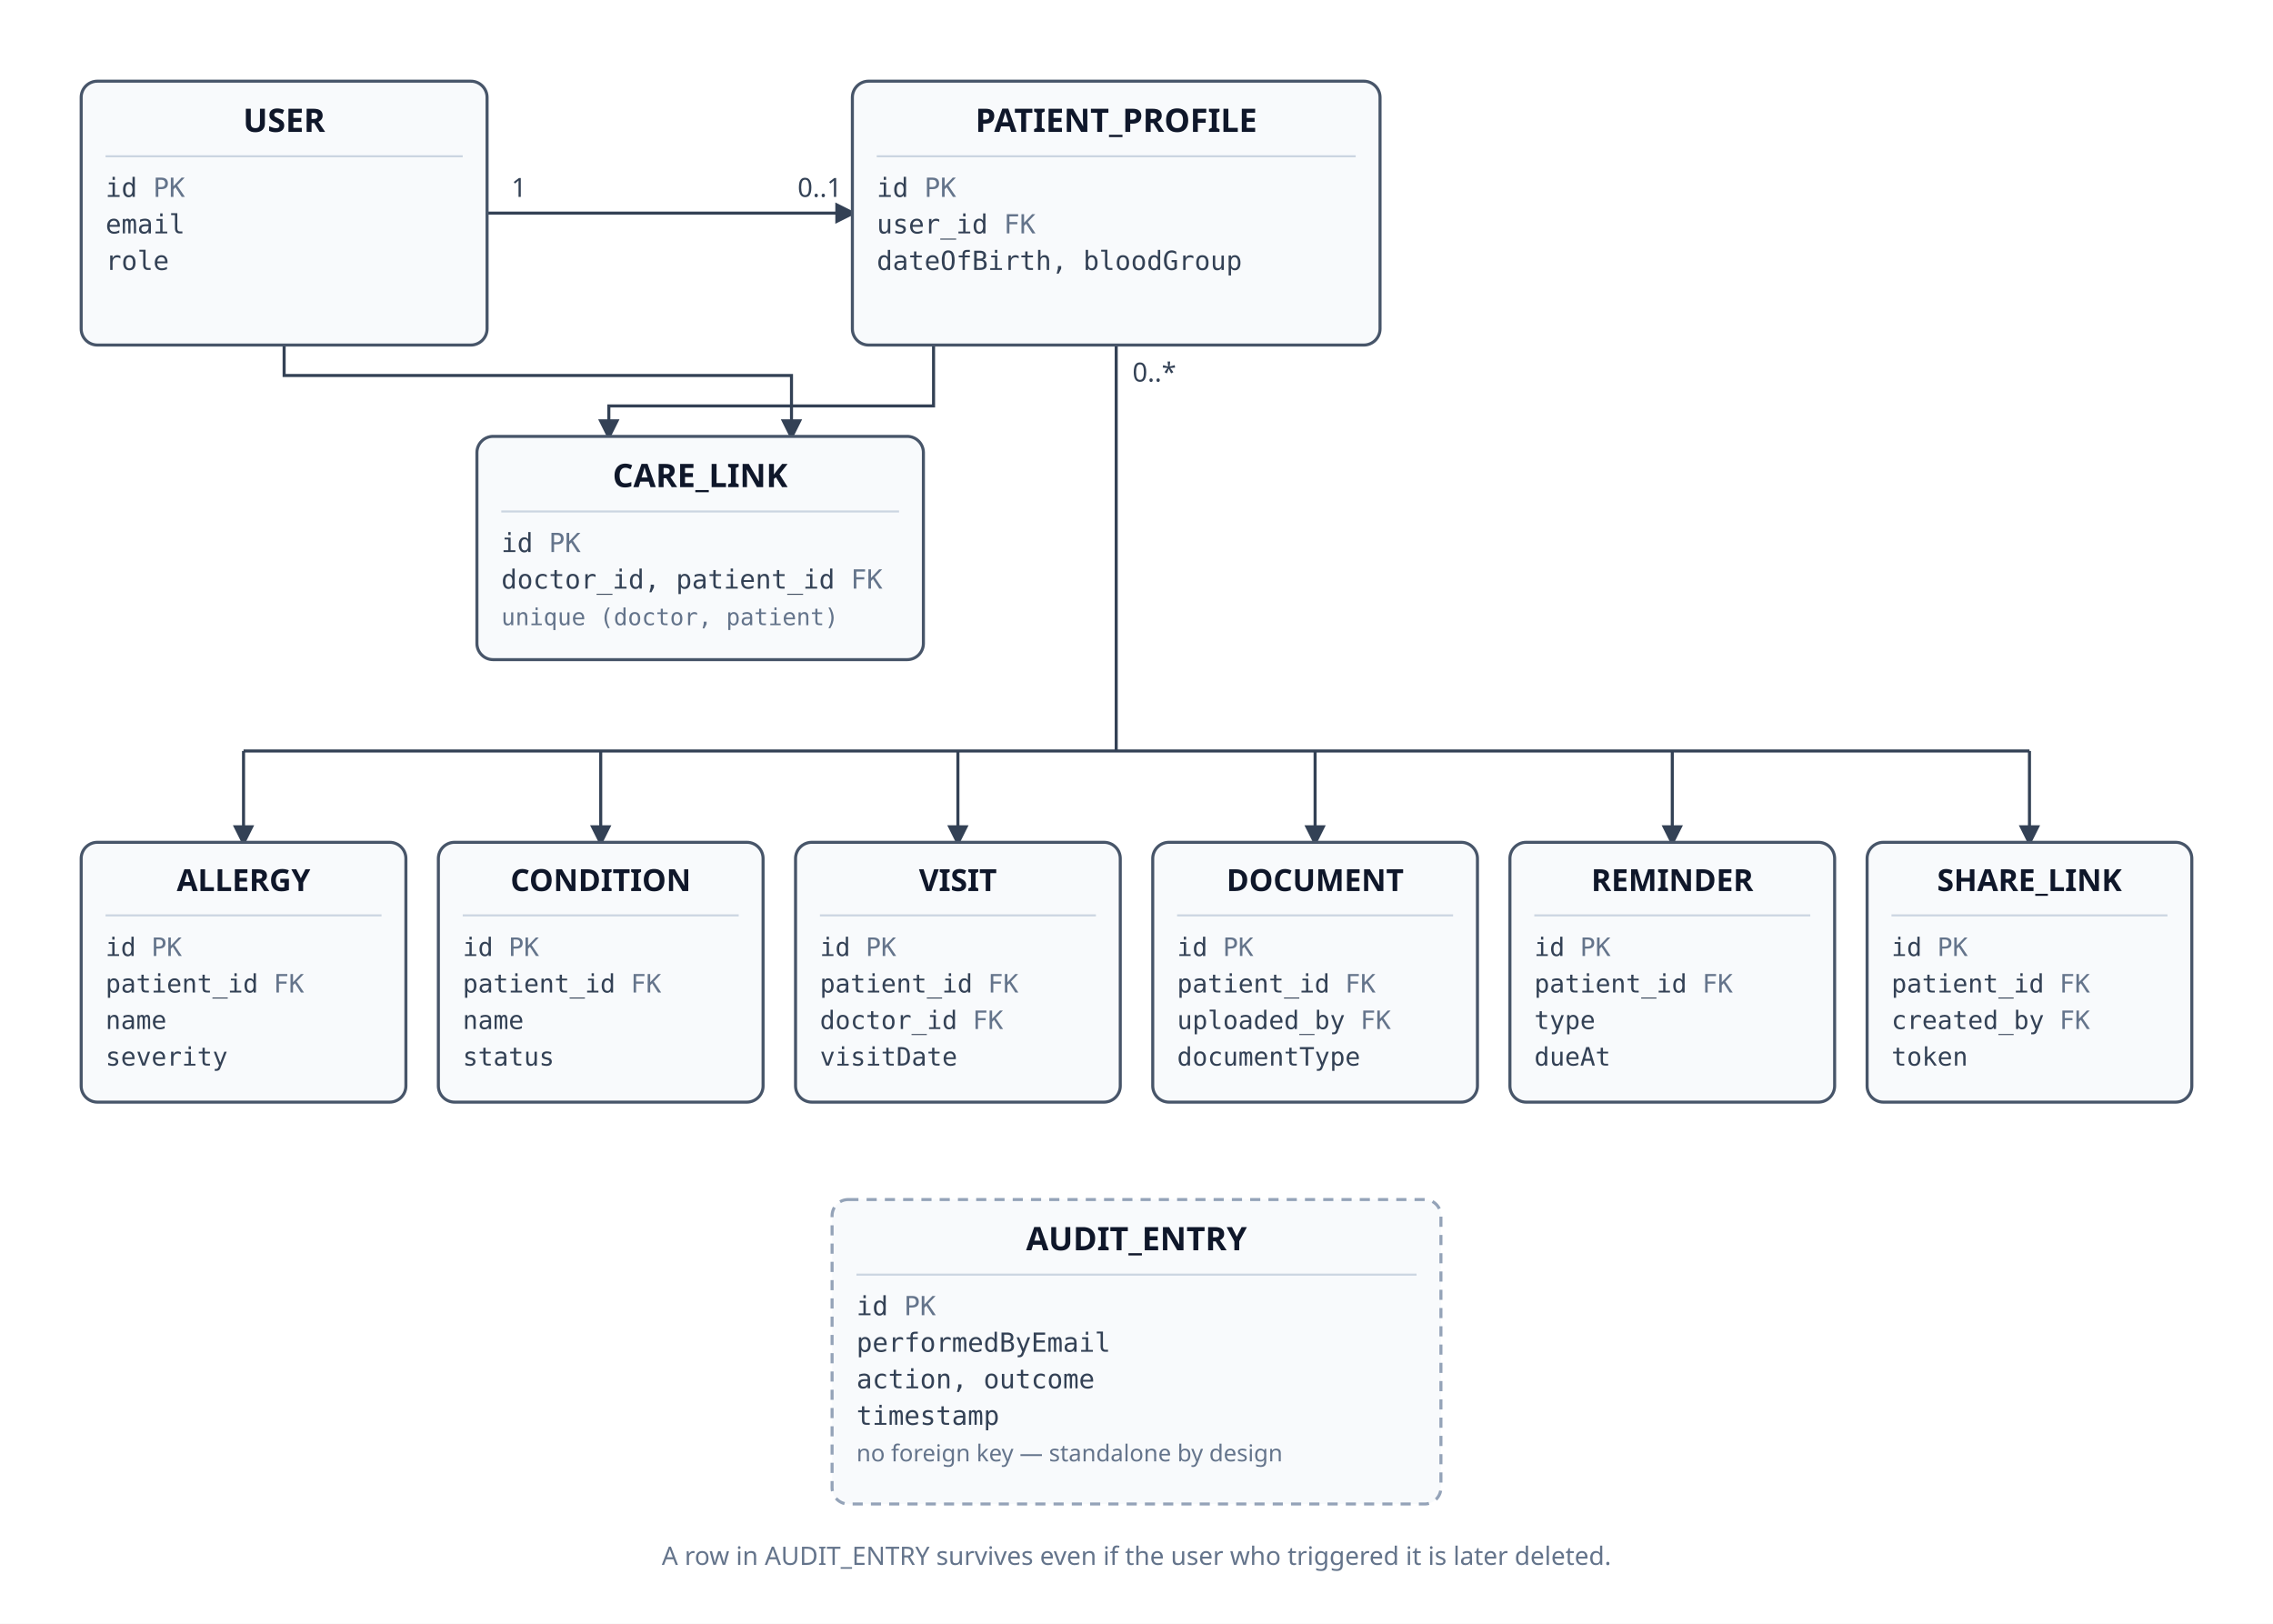
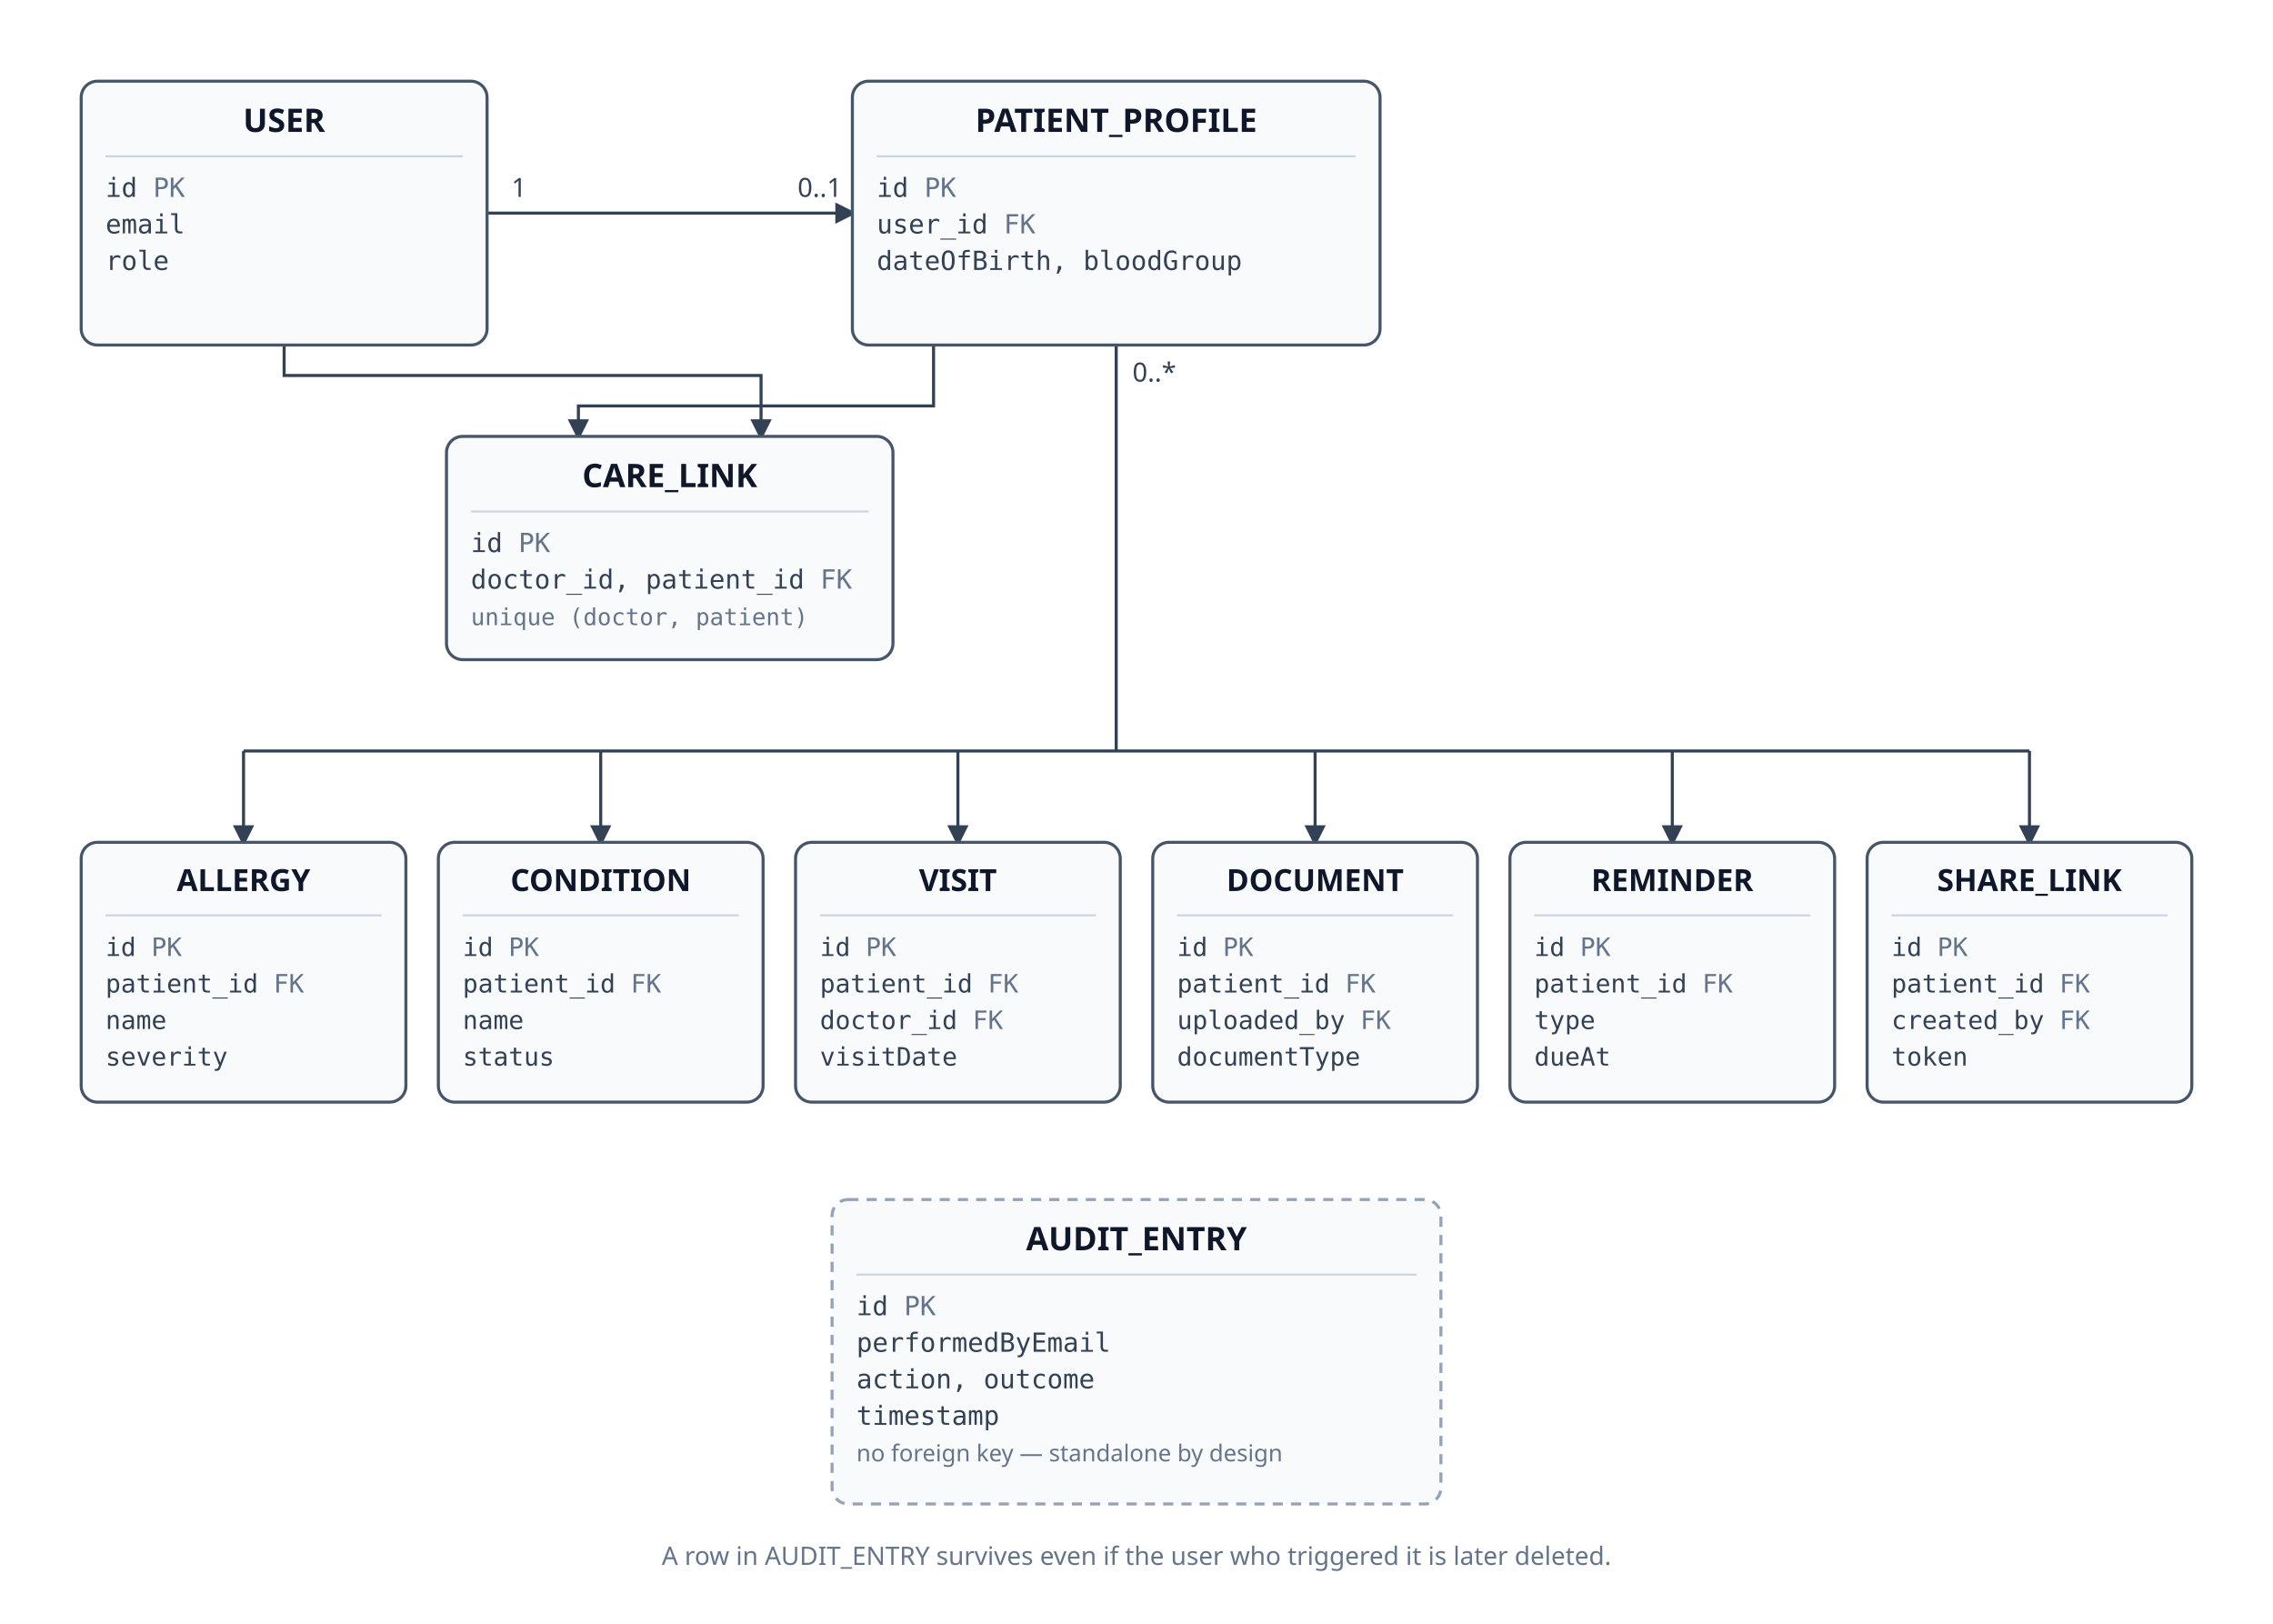
<svg xmlns="http://www.w3.org/2000/svg" viewBox="0 0 1120 800" role="img" aria-label="Entity-relationship diagram of the Medical Card schema">
  <defs>
    <marker id="arrow" viewBox="0 0 10 10" refX="8" refY="5" markerWidth="7" markerHeight="7" orient="auto-start-reverse">
      <path d="M0,0 L10,5 L0,10 z" fill="#334155" />
    </marker>
  </defs>
  <rect x="0" y="0" width="1120" height="800" fill="#ffffff" />
  <g stroke="#334155" stroke-width="1.5" fill="none">
    <line x1="240" y1="105" x2="420" y2="105" marker-end="url(#arrow)" />
-     <polyline points="140,170 140,185 390,185 390,215" marker-end="url(#arrow)" />
-     <polyline points="460,170 460,200 300,200 300,215" marker-end="url(#arrow)" />
+     <polyline points="140,170 140,185 375,185 375,215" marker-end="url(#arrow)" />
+     <polyline points="460,170 460,200 285,200 285,215" marker-end="url(#arrow)" />
    <line x1="550" y1="170" x2="550" y2="370" />
    <line x1="120" y1="370" x2="1000" y2="370" />
    <line x1="120" y1="370" x2="120" y2="415" marker-end="url(#arrow)" />
    <line x1="296" y1="370" x2="296" y2="415" marker-end="url(#arrow)" />
    <line x1="472" y1="370" x2="472" y2="415" marker-end="url(#arrow)" />
    <line x1="648" y1="370" x2="648" y2="415" marker-end="url(#arrow)" />
    <line x1="824" y1="370" x2="824" y2="415" marker-end="url(#arrow)" />
    <line x1="1000" y1="370" x2="1000" y2="415" marker-end="url(#arrow)" />
  </g>
  <g font-family="system-ui, sans-serif" font-size="13" fill="#334155">
    <text x="252" y="97">1</text>
    <text x="393" y="97">0..1</text>
    <text x="558" y="188">0..*</text>
  </g>
  <g>
    <rect x="40" y="40" width="200" height="130" rx="8" fill="#f8fafc" stroke="#475569" stroke-width="1.5" />
    <text x="140" y="65" text-anchor="middle" font-family="system-ui, sans-serif" font-size="16" font-weight="700" fill="#0f172a">USER</text>
    <line x1="52" y1="77" x2="228" y2="77" stroke="#cbd5e1" />
    <text x="52" y="97" font-family="ui-monospace, Consolas, monospace" font-size="13" fill="#334155">id <tspan fill="#64748b">PK</tspan>
    </text>
    <text x="52" y="115" font-family="ui-monospace, Consolas, monospace" font-size="13" fill="#334155">email</text>
    <text x="52" y="133" font-family="ui-monospace, Consolas, monospace" font-size="13" fill="#334155">role</text>
  </g>
  <g>
    <rect x="420" y="40" width="260" height="130" rx="8" fill="#f8fafc" stroke="#475569" stroke-width="1.5" />
    <text x="550" y="65" text-anchor="middle" font-family="system-ui, sans-serif" font-size="16" font-weight="700" fill="#0f172a">PATIENT_PROFILE</text>
    <line x1="432" y1="77" x2="668" y2="77" stroke="#cbd5e1" />
    <text x="432" y="97" font-family="ui-monospace, Consolas, monospace" font-size="13" fill="#334155">id <tspan fill="#64748b">PK</tspan>
    </text>
    <text x="432" y="115" font-family="ui-monospace, Consolas, monospace" font-size="13" fill="#334155">user_id <tspan fill="#64748b">FK</tspan>
    </text>
    <text x="432" y="133" font-family="ui-monospace, Consolas, monospace" font-size="13" fill="#334155">dateOfBirth, bloodGroup</text>
  </g>
  <g>
-     <rect x="235" y="215" width="220" height="110" rx="8" fill="#f8fafc" stroke="#475569" stroke-width="1.5" />
-     <text x="345" y="240" text-anchor="middle" font-family="system-ui, sans-serif" font-size="16" font-weight="700" fill="#0f172a">CARE_LINK</text>
-     <line x1="247" y1="252" x2="443" y2="252" stroke="#cbd5e1" />
-     <text x="247" y="272" font-family="ui-monospace, Consolas, monospace" font-size="13" fill="#334155">id <tspan fill="#64748b">PK</tspan>
+     <rect x="220" y="215" width="220" height="110" rx="8" fill="#f8fafc" stroke="#475569" stroke-width="1.5" />
+     <text x="330" y="240" text-anchor="middle" font-family="system-ui, sans-serif" font-size="16" font-weight="700" fill="#0f172a">CARE_LINK</text>
+     <line x1="232" y1="252" x2="428" y2="252" stroke="#cbd5e1" />
+     <text x="232" y="272" font-family="ui-monospace, Consolas, monospace" font-size="13" fill="#334155">id <tspan fill="#64748b">PK</tspan>
    </text>
-     <text x="247" y="290" font-family="ui-monospace, Consolas, monospace" font-size="13" fill="#334155">doctor_id, patient_id <tspan fill="#64748b">FK</tspan>
+     <text x="232" y="290" font-family="ui-monospace, Consolas, monospace" font-size="13" fill="#334155">doctor_id, patient_id <tspan fill="#64748b">FK</tspan>
    </text>
-     <text x="247" y="308" font-family="ui-monospace, Consolas, monospace" font-size="11.5" fill="#64748b">unique (doctor, patient)</text>
+     <text x="232" y="308" font-family="ui-monospace, Consolas, monospace" font-size="11.5" fill="#64748b">unique (doctor, patient)</text>
  </g>
  <g>
    <rect x="40" y="415" width="160" height="128" rx="8" fill="#f8fafc" stroke="#475569" stroke-width="1.5" />
    <text x="120" y="439" text-anchor="middle" font-family="system-ui, sans-serif" font-size="15" font-weight="700" fill="#0f172a">ALLERGY</text>
    <line x1="52" y1="451" x2="188" y2="451" stroke="#cbd5e1" />
    <text x="52" y="471" font-family="ui-monospace, Consolas, monospace" font-size="12.5" fill="#334155">id <tspan fill="#64748b">PK</tspan>
    </text>
    <text x="52" y="489" font-family="ui-monospace, Consolas, monospace" font-size="12.5" fill="#334155">patient_id <tspan fill="#64748b">FK</tspan>
    </text>
    <text x="52" y="507" font-family="ui-monospace, Consolas, monospace" font-size="12.5" fill="#334155">name</text>
    <text x="52" y="525" font-family="ui-monospace, Consolas, monospace" font-size="12.5" fill="#334155">severity</text>
  </g>
  <g>
    <rect x="216" y="415" width="160" height="128" rx="8" fill="#f8fafc" stroke="#475569" stroke-width="1.5" />
    <text x="296" y="439" text-anchor="middle" font-family="system-ui, sans-serif" font-size="15" font-weight="700" fill="#0f172a">CONDITION</text>
    <line x1="228" y1="451" x2="364" y2="451" stroke="#cbd5e1" />
    <text x="228" y="471" font-family="ui-monospace, Consolas, monospace" font-size="12.5" fill="#334155">id <tspan fill="#64748b">PK</tspan>
    </text>
    <text x="228" y="489" font-family="ui-monospace, Consolas, monospace" font-size="12.5" fill="#334155">patient_id <tspan fill="#64748b">FK</tspan>
    </text>
    <text x="228" y="507" font-family="ui-monospace, Consolas, monospace" font-size="12.5" fill="#334155">name</text>
    <text x="228" y="525" font-family="ui-monospace, Consolas, monospace" font-size="12.5" fill="#334155">status</text>
  </g>
  <g>
    <rect x="392" y="415" width="160" height="128" rx="8" fill="#f8fafc" stroke="#475569" stroke-width="1.5" />
    <text x="472" y="439" text-anchor="middle" font-family="system-ui, sans-serif" font-size="15" font-weight="700" fill="#0f172a">VISIT</text>
    <line x1="404" y1="451" x2="540" y2="451" stroke="#cbd5e1" />
    <text x="404" y="471" font-family="ui-monospace, Consolas, monospace" font-size="12.5" fill="#334155">id <tspan fill="#64748b">PK</tspan>
    </text>
    <text x="404" y="489" font-family="ui-monospace, Consolas, monospace" font-size="12.5" fill="#334155">patient_id <tspan fill="#64748b">FK</tspan>
    </text>
    <text x="404" y="507" font-family="ui-monospace, Consolas, monospace" font-size="12.5" fill="#334155">doctor_id <tspan fill="#64748b">FK</tspan>
    </text>
    <text x="404" y="525" font-family="ui-monospace, Consolas, monospace" font-size="12.5" fill="#334155">visitDate</text>
  </g>
  <g>
    <rect x="568" y="415" width="160" height="128" rx="8" fill="#f8fafc" stroke="#475569" stroke-width="1.5" />
    <text x="648" y="439" text-anchor="middle" font-family="system-ui, sans-serif" font-size="15" font-weight="700" fill="#0f172a">DOCUMENT</text>
    <line x1="580" y1="451" x2="716" y2="451" stroke="#cbd5e1" />
    <text x="580" y="471" font-family="ui-monospace, Consolas, monospace" font-size="12.5" fill="#334155">id <tspan fill="#64748b">PK</tspan>
    </text>
    <text x="580" y="489" font-family="ui-monospace, Consolas, monospace" font-size="12.5" fill="#334155">patient_id <tspan fill="#64748b">FK</tspan>
    </text>
    <text x="580" y="507" font-family="ui-monospace, Consolas, monospace" font-size="12.5" fill="#334155">uploaded_by <tspan fill="#64748b">FK</tspan>
    </text>
    <text x="580" y="525" font-family="ui-monospace, Consolas, monospace" font-size="12.5" fill="#334155">documentType</text>
  </g>
  <g>
    <rect x="744" y="415" width="160" height="128" rx="8" fill="#f8fafc" stroke="#475569" stroke-width="1.5" />
    <text x="824" y="439" text-anchor="middle" font-family="system-ui, sans-serif" font-size="15" font-weight="700" fill="#0f172a">REMINDER</text>
    <line x1="756" y1="451" x2="892" y2="451" stroke="#cbd5e1" />
    <text x="756" y="471" font-family="ui-monospace, Consolas, monospace" font-size="12.5" fill="#334155">id <tspan fill="#64748b">PK</tspan>
    </text>
    <text x="756" y="489" font-family="ui-monospace, Consolas, monospace" font-size="12.5" fill="#334155">patient_id <tspan fill="#64748b">FK</tspan>
    </text>
    <text x="756" y="507" font-family="ui-monospace, Consolas, monospace" font-size="12.5" fill="#334155">type</text>
    <text x="756" y="525" font-family="ui-monospace, Consolas, monospace" font-size="12.5" fill="#334155">dueAt</text>
  </g>
  <g>
    <rect x="920" y="415" width="160" height="128" rx="8" fill="#f8fafc" stroke="#475569" stroke-width="1.5" />
    <text x="1000" y="439" text-anchor="middle" font-family="system-ui, sans-serif" font-size="15" font-weight="700" fill="#0f172a">SHARE_LINK</text>
    <line x1="932" y1="451" x2="1068" y2="451" stroke="#cbd5e1" />
    <text x="932" y="471" font-family="ui-monospace, Consolas, monospace" font-size="12.5" fill="#334155">id <tspan fill="#64748b">PK</tspan>
    </text>
    <text x="932" y="489" font-family="ui-monospace, Consolas, monospace" font-size="12.5" fill="#334155">patient_id <tspan fill="#64748b">FK</tspan>
    </text>
    <text x="932" y="507" font-family="ui-monospace, Consolas, monospace" font-size="12.5" fill="#334155">created_by <tspan fill="#64748b">FK</tspan>
    </text>
    <text x="932" y="525" font-family="ui-monospace, Consolas, monospace" font-size="12.5" fill="#334155">token</text>
  </g>
  <g>
    <rect x="410" y="591" width="300" height="150" rx="8" fill="#f8fafc" stroke="#94a3b8" stroke-width="1.5" stroke-dasharray="5 4" />
    <text x="560" y="616" text-anchor="middle" font-family="system-ui, sans-serif" font-size="16" font-weight="700" fill="#0f172a">AUDIT_ENTRY</text>
    <line x1="422" y1="628" x2="698" y2="628" stroke="#cbd5e1" />
    <text x="422" y="648" font-family="ui-monospace, Consolas, monospace" font-size="13" fill="#334155">id <tspan fill="#64748b">PK</tspan>
    </text>
    <text x="422" y="666" font-family="ui-monospace, Consolas, monospace" font-size="13" fill="#334155">performedByEmail</text>
    <text x="422" y="684" font-family="ui-monospace, Consolas, monospace" font-size="13" fill="#334155">action, outcome</text>
    <text x="422" y="702" font-family="ui-monospace, Consolas, monospace" font-size="13" fill="#334155">timestamp</text>
    <text x="422" y="720" font-family="system-ui, sans-serif" font-size="11.5" fill="#64748b">no foreign key — standalone by design</text>
  </g>
  <text x="560" y="771" text-anchor="middle" font-family="system-ui, sans-serif" font-size="12.5" fill="#64748b">A row in AUDIT_ENTRY survives even if the user who triggered it is later deleted.</text>
</svg>
